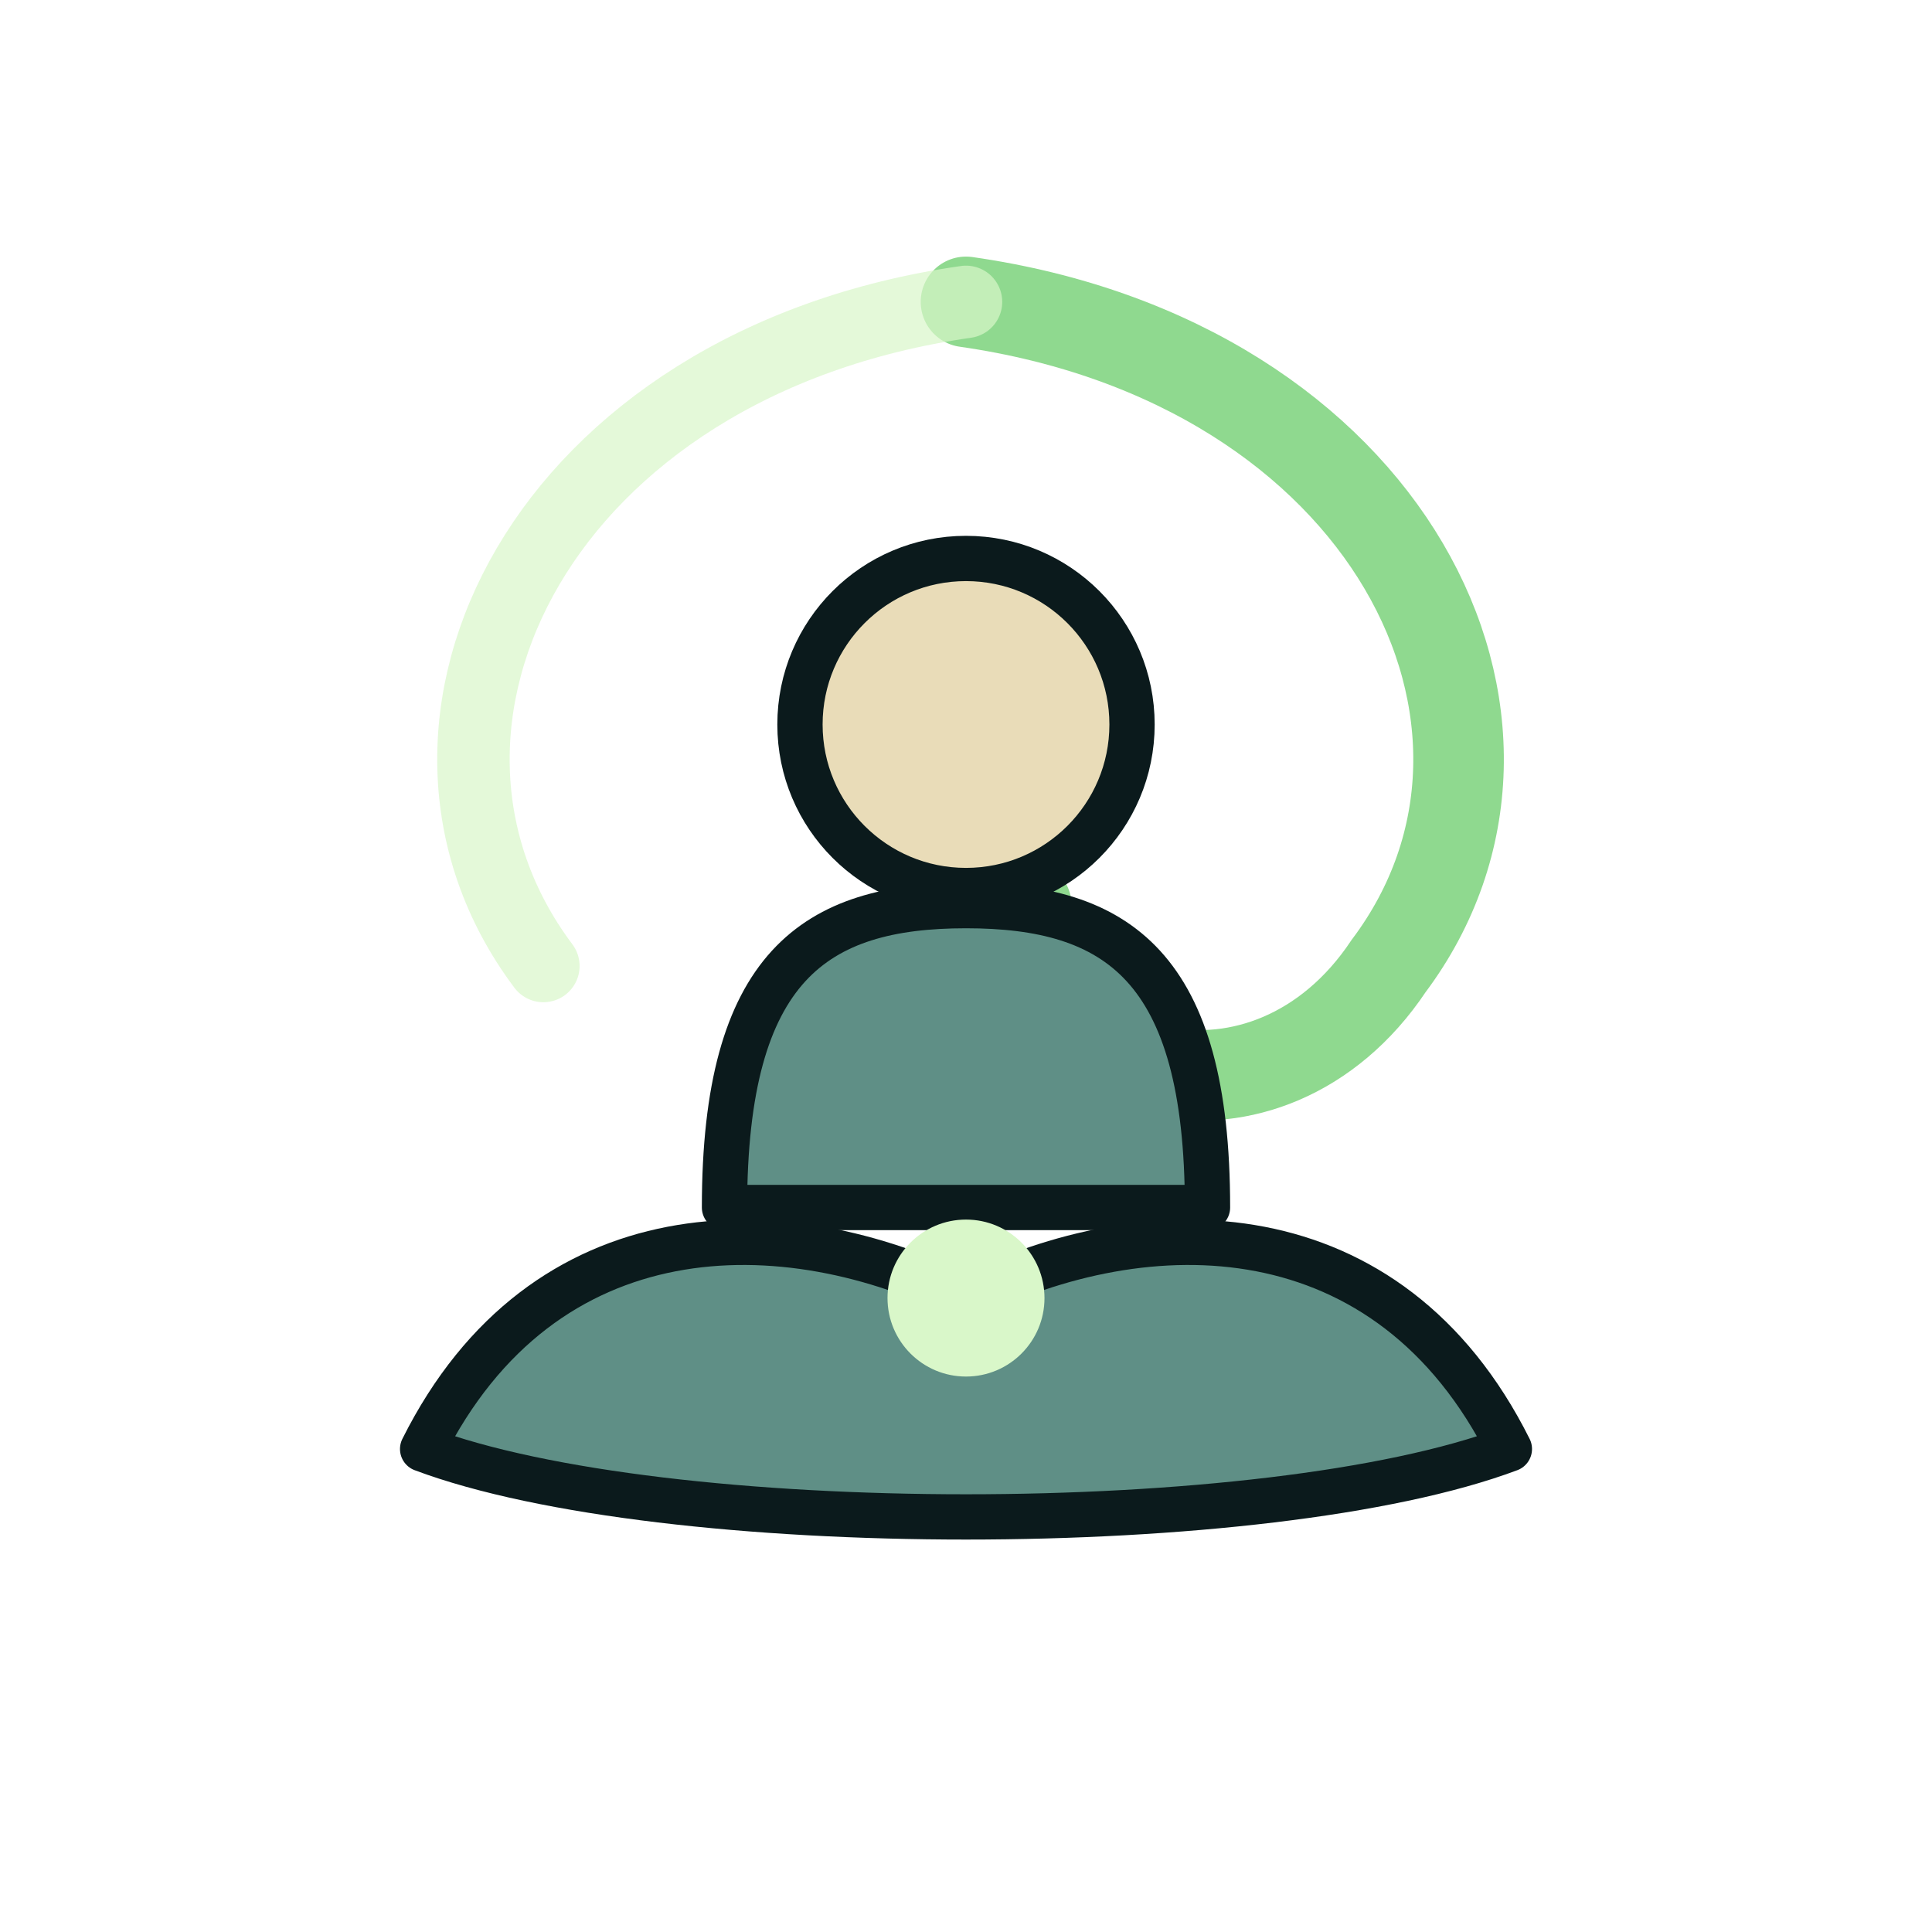
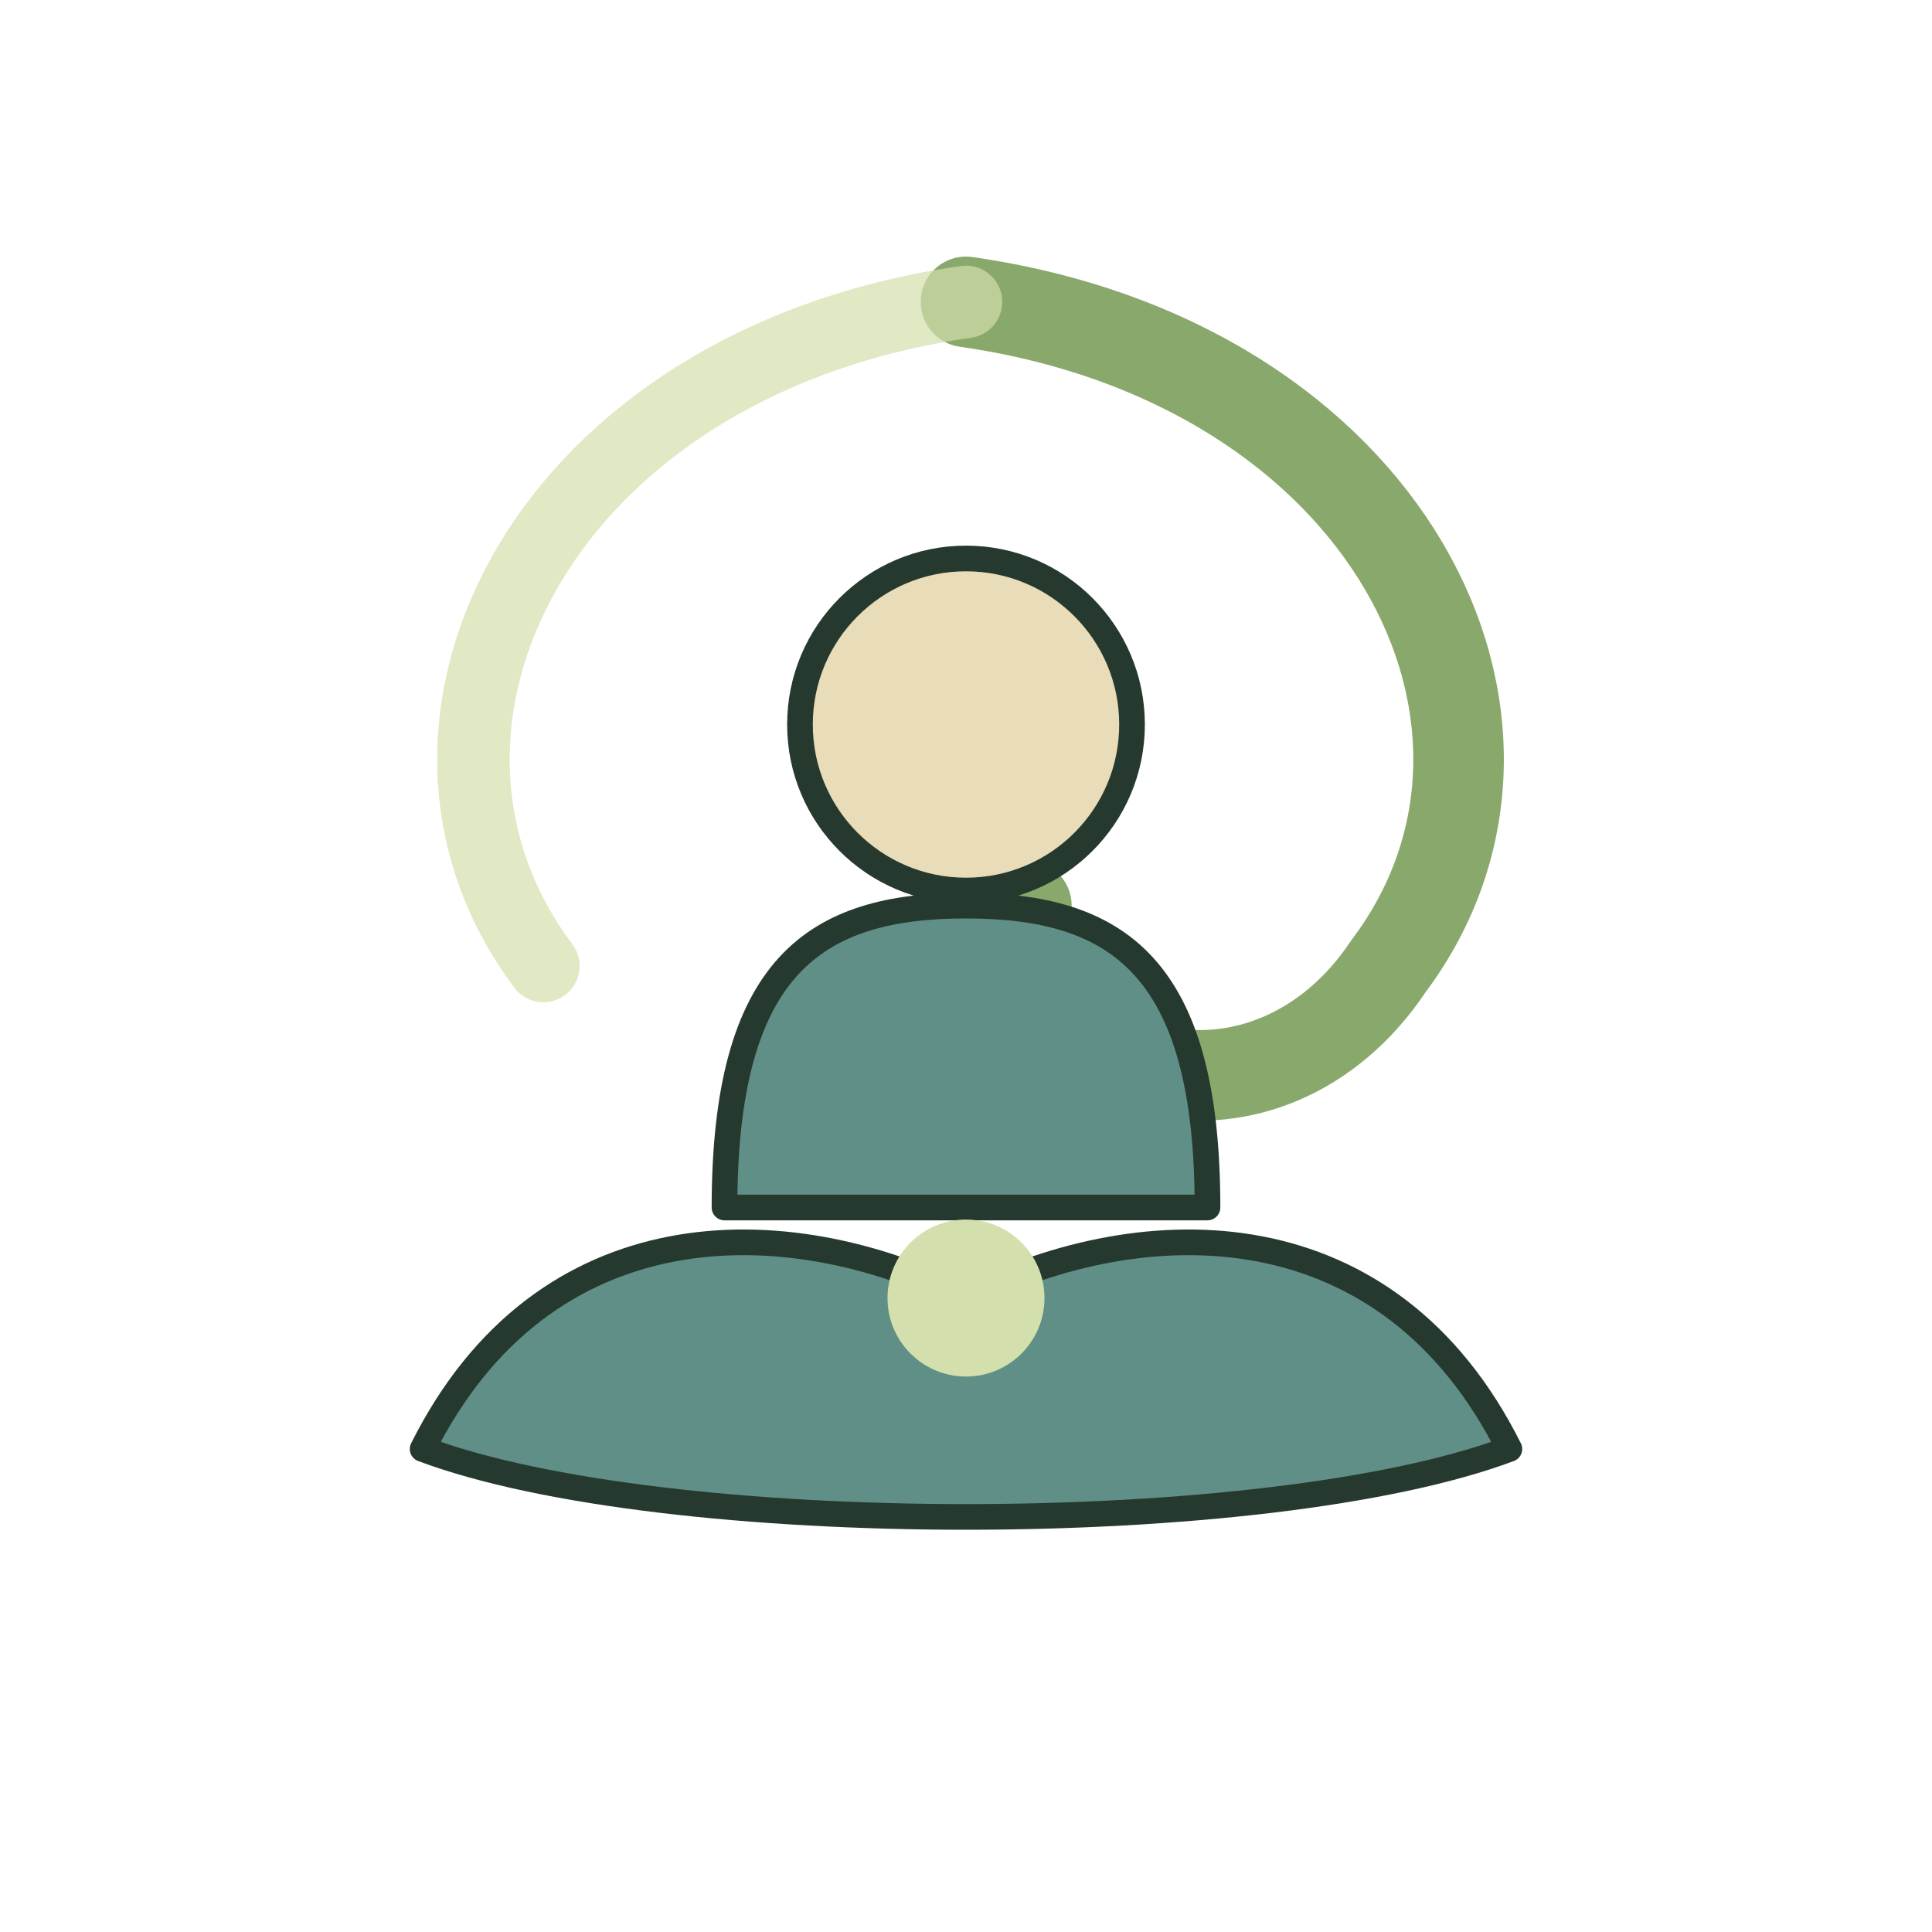
<svg xmlns="http://www.w3.org/2000/svg" width="64" height="64" viewBox="0 0 64 64">
-   <path d="M32 10 C46 12 52 24 46 32 C42 38 34 36 34 30" stroke="#8fd98f" stroke-width="3" fill="none" stroke-linecap="round" />
-   <path d="M32 10 C18 12 12 24 18 32" stroke="#d9f7c9" stroke-width="2.4" stroke-opacity="0.7" fill="none" stroke-linecap="round" />
-   <circle cx="32" cy="24" r="5.5" fill="#e9dcb8" stroke="#0b1a1c" stroke-width="1.5" stroke-linejoin="round" stroke-linecap="round" />
-   <path d="M24 40 C24 32 27 30 32 30 C37 30 40 32 40 40 Z" fill="#5f8f86" stroke="#0b1a1c" stroke-width="1.5" stroke-linejoin="round" stroke-linecap="round" />
-   <path d="M14 48 C18 40 26 40 32 43 C38 40 46 40 50 48 C42 51 22 51 14 48 Z" fill="#5f8f86" stroke="#0b1a1c" stroke-width="1.5" stroke-linejoin="round" stroke-linecap="round" />
-   <circle cx="32" cy="43" r="2.6" fill="#d9f7c9" />
+   <path d="M32 10 C46 12 52 24 46 32 C42 38 34 36 34 30" stroke="#89a86b" stroke-width="3" fill="none" stroke-linecap="round" />
+   <path d="M32 10 C18 12 12 24 18 32" stroke="#d3dfac" stroke-width="2.4" stroke-opacity="0.7" fill="none" stroke-linecap="round" />
+   <circle cx="32" cy="24" r="5.5" fill="#e9dcb8" stroke="#26392f" stroke-width="0.85" stroke-linejoin="round" stroke-linecap="round" />
+   <path d="M24 40 C24 32 27 30 32 30 C37 30 40 32 40 40 Z" fill="#5f8f86" stroke="#26392f" stroke-width="0.85" stroke-linejoin="round" stroke-linecap="round" />
+   <path d="M14 48 C18 40 26 40 32 43 C38 40 46 40 50 48 C42 51 22 51 14 48 Z" fill="#5f8f86" stroke="#26392f" stroke-width="0.85" stroke-linejoin="round" stroke-linecap="round" />
+   <circle cx="32" cy="43" r="2.6" fill="#d3dfac" />
</svg>
